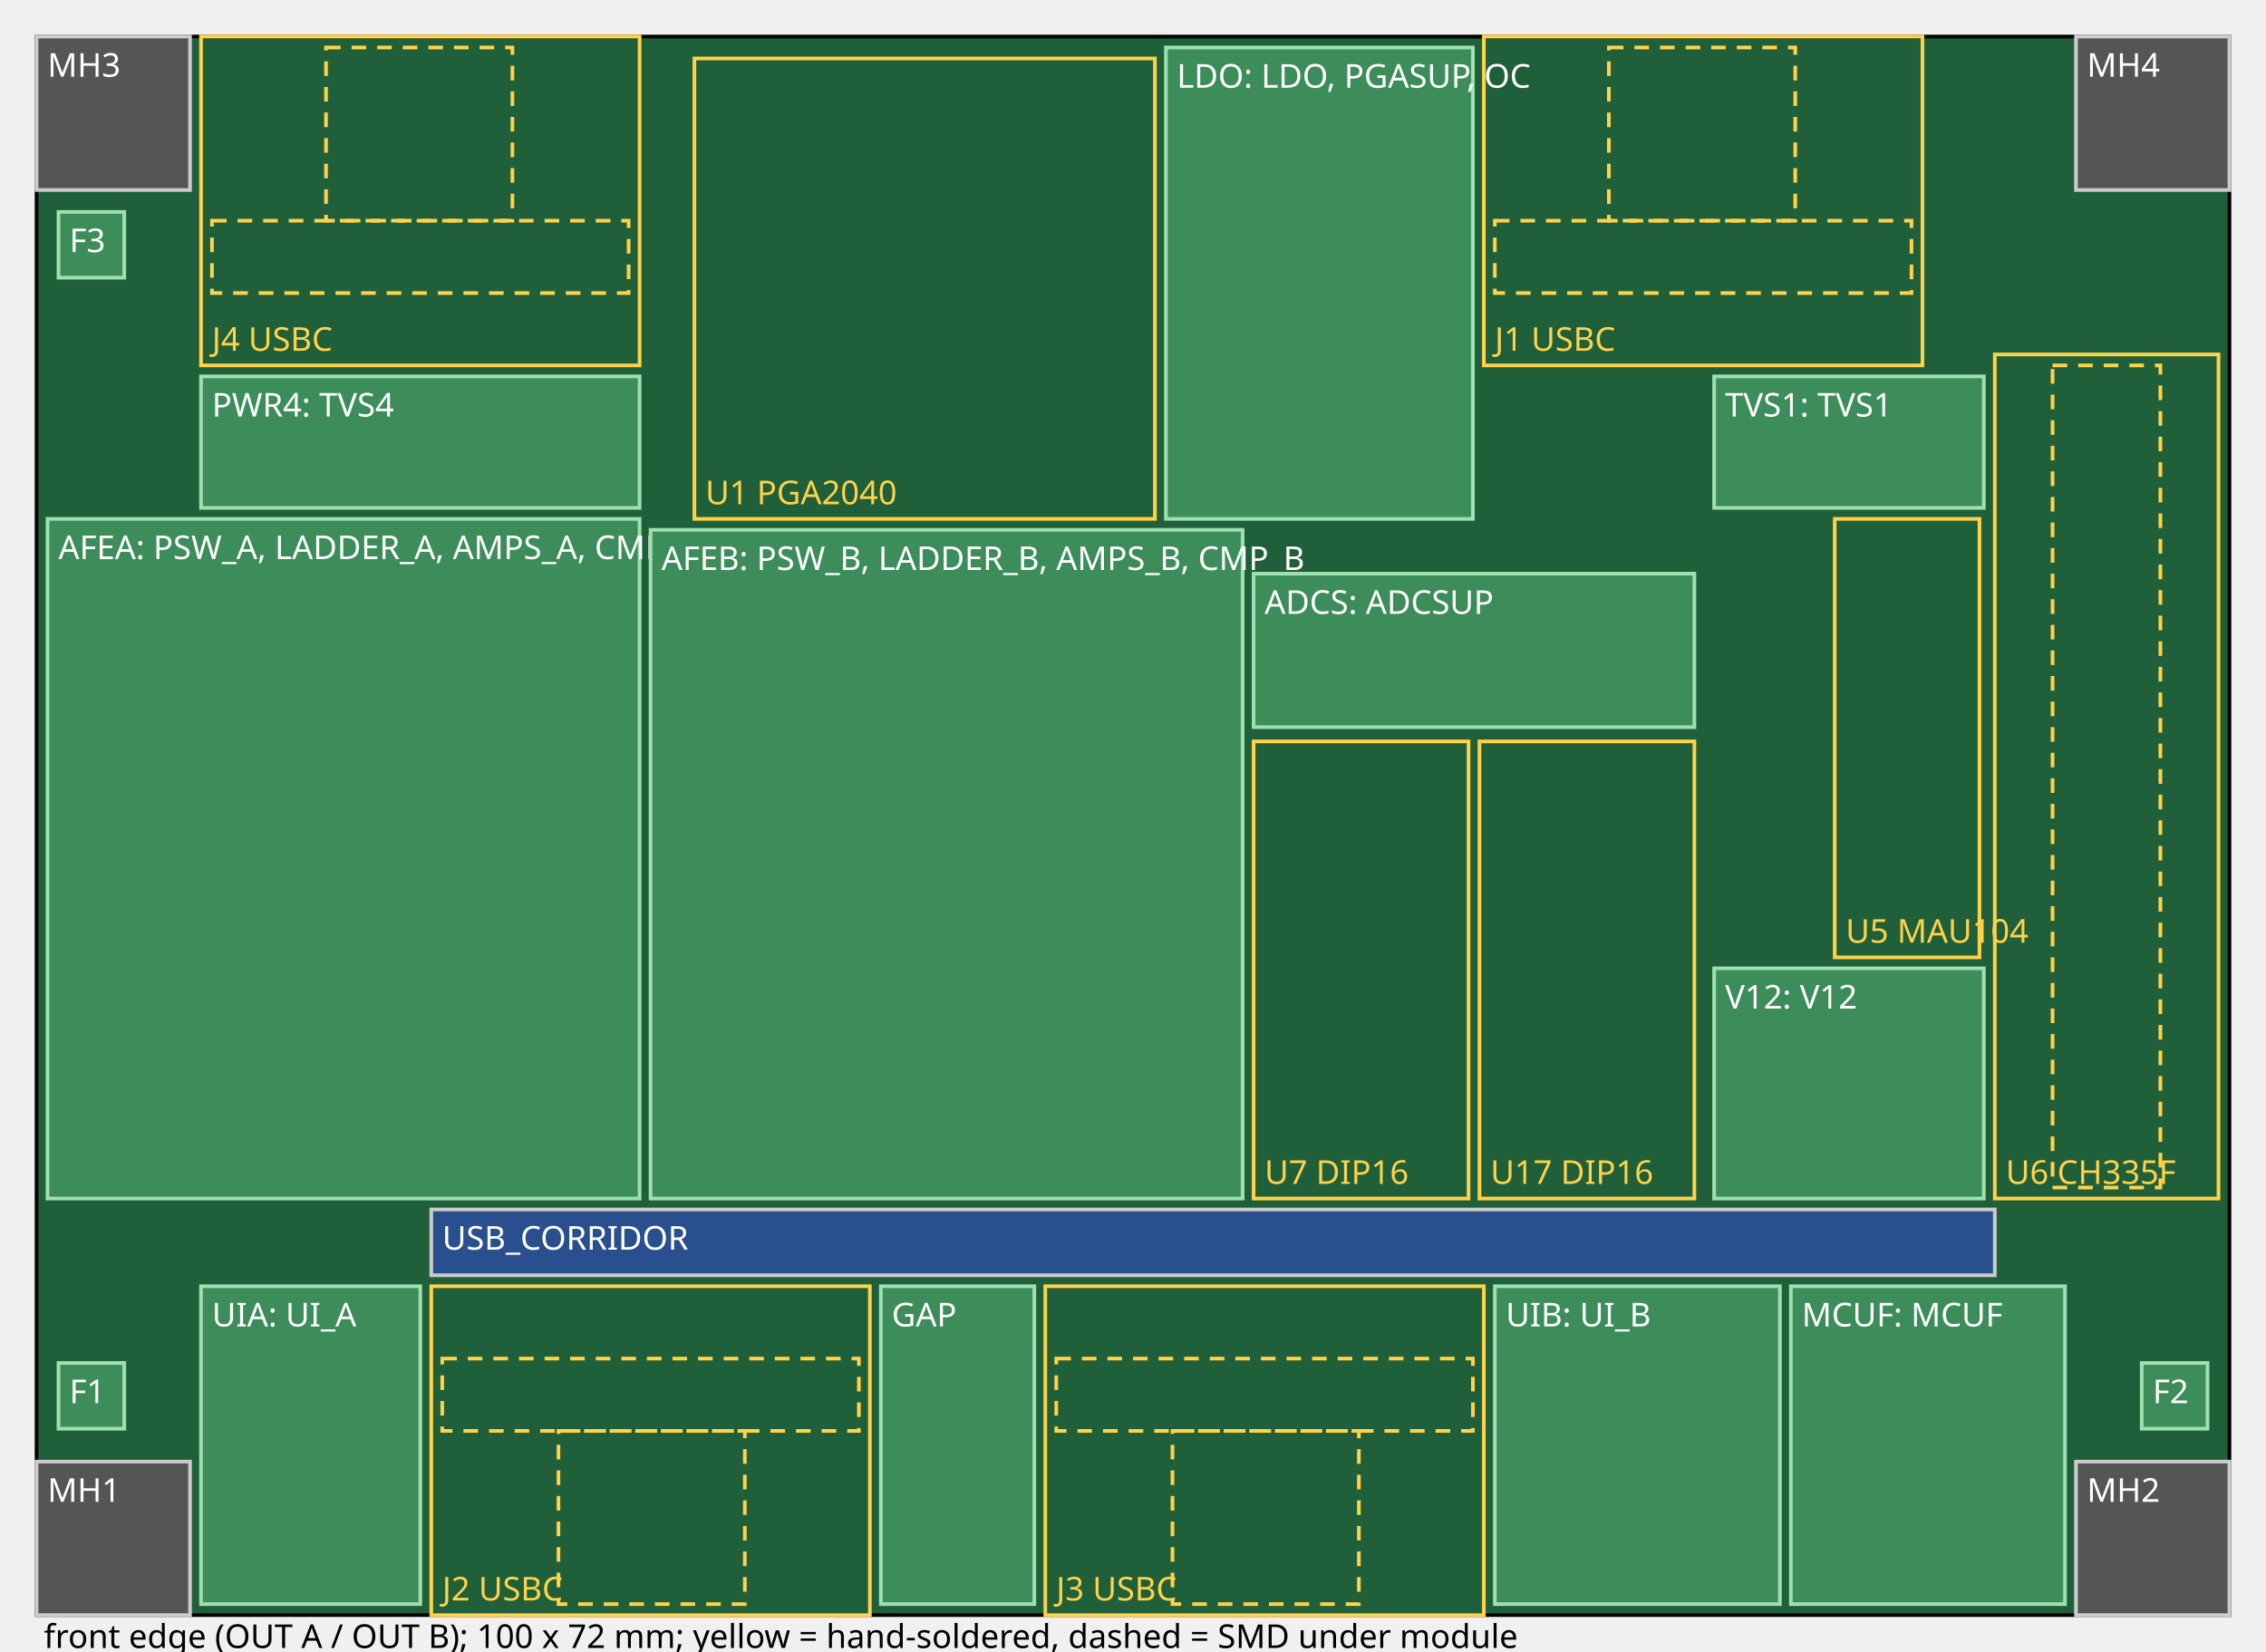
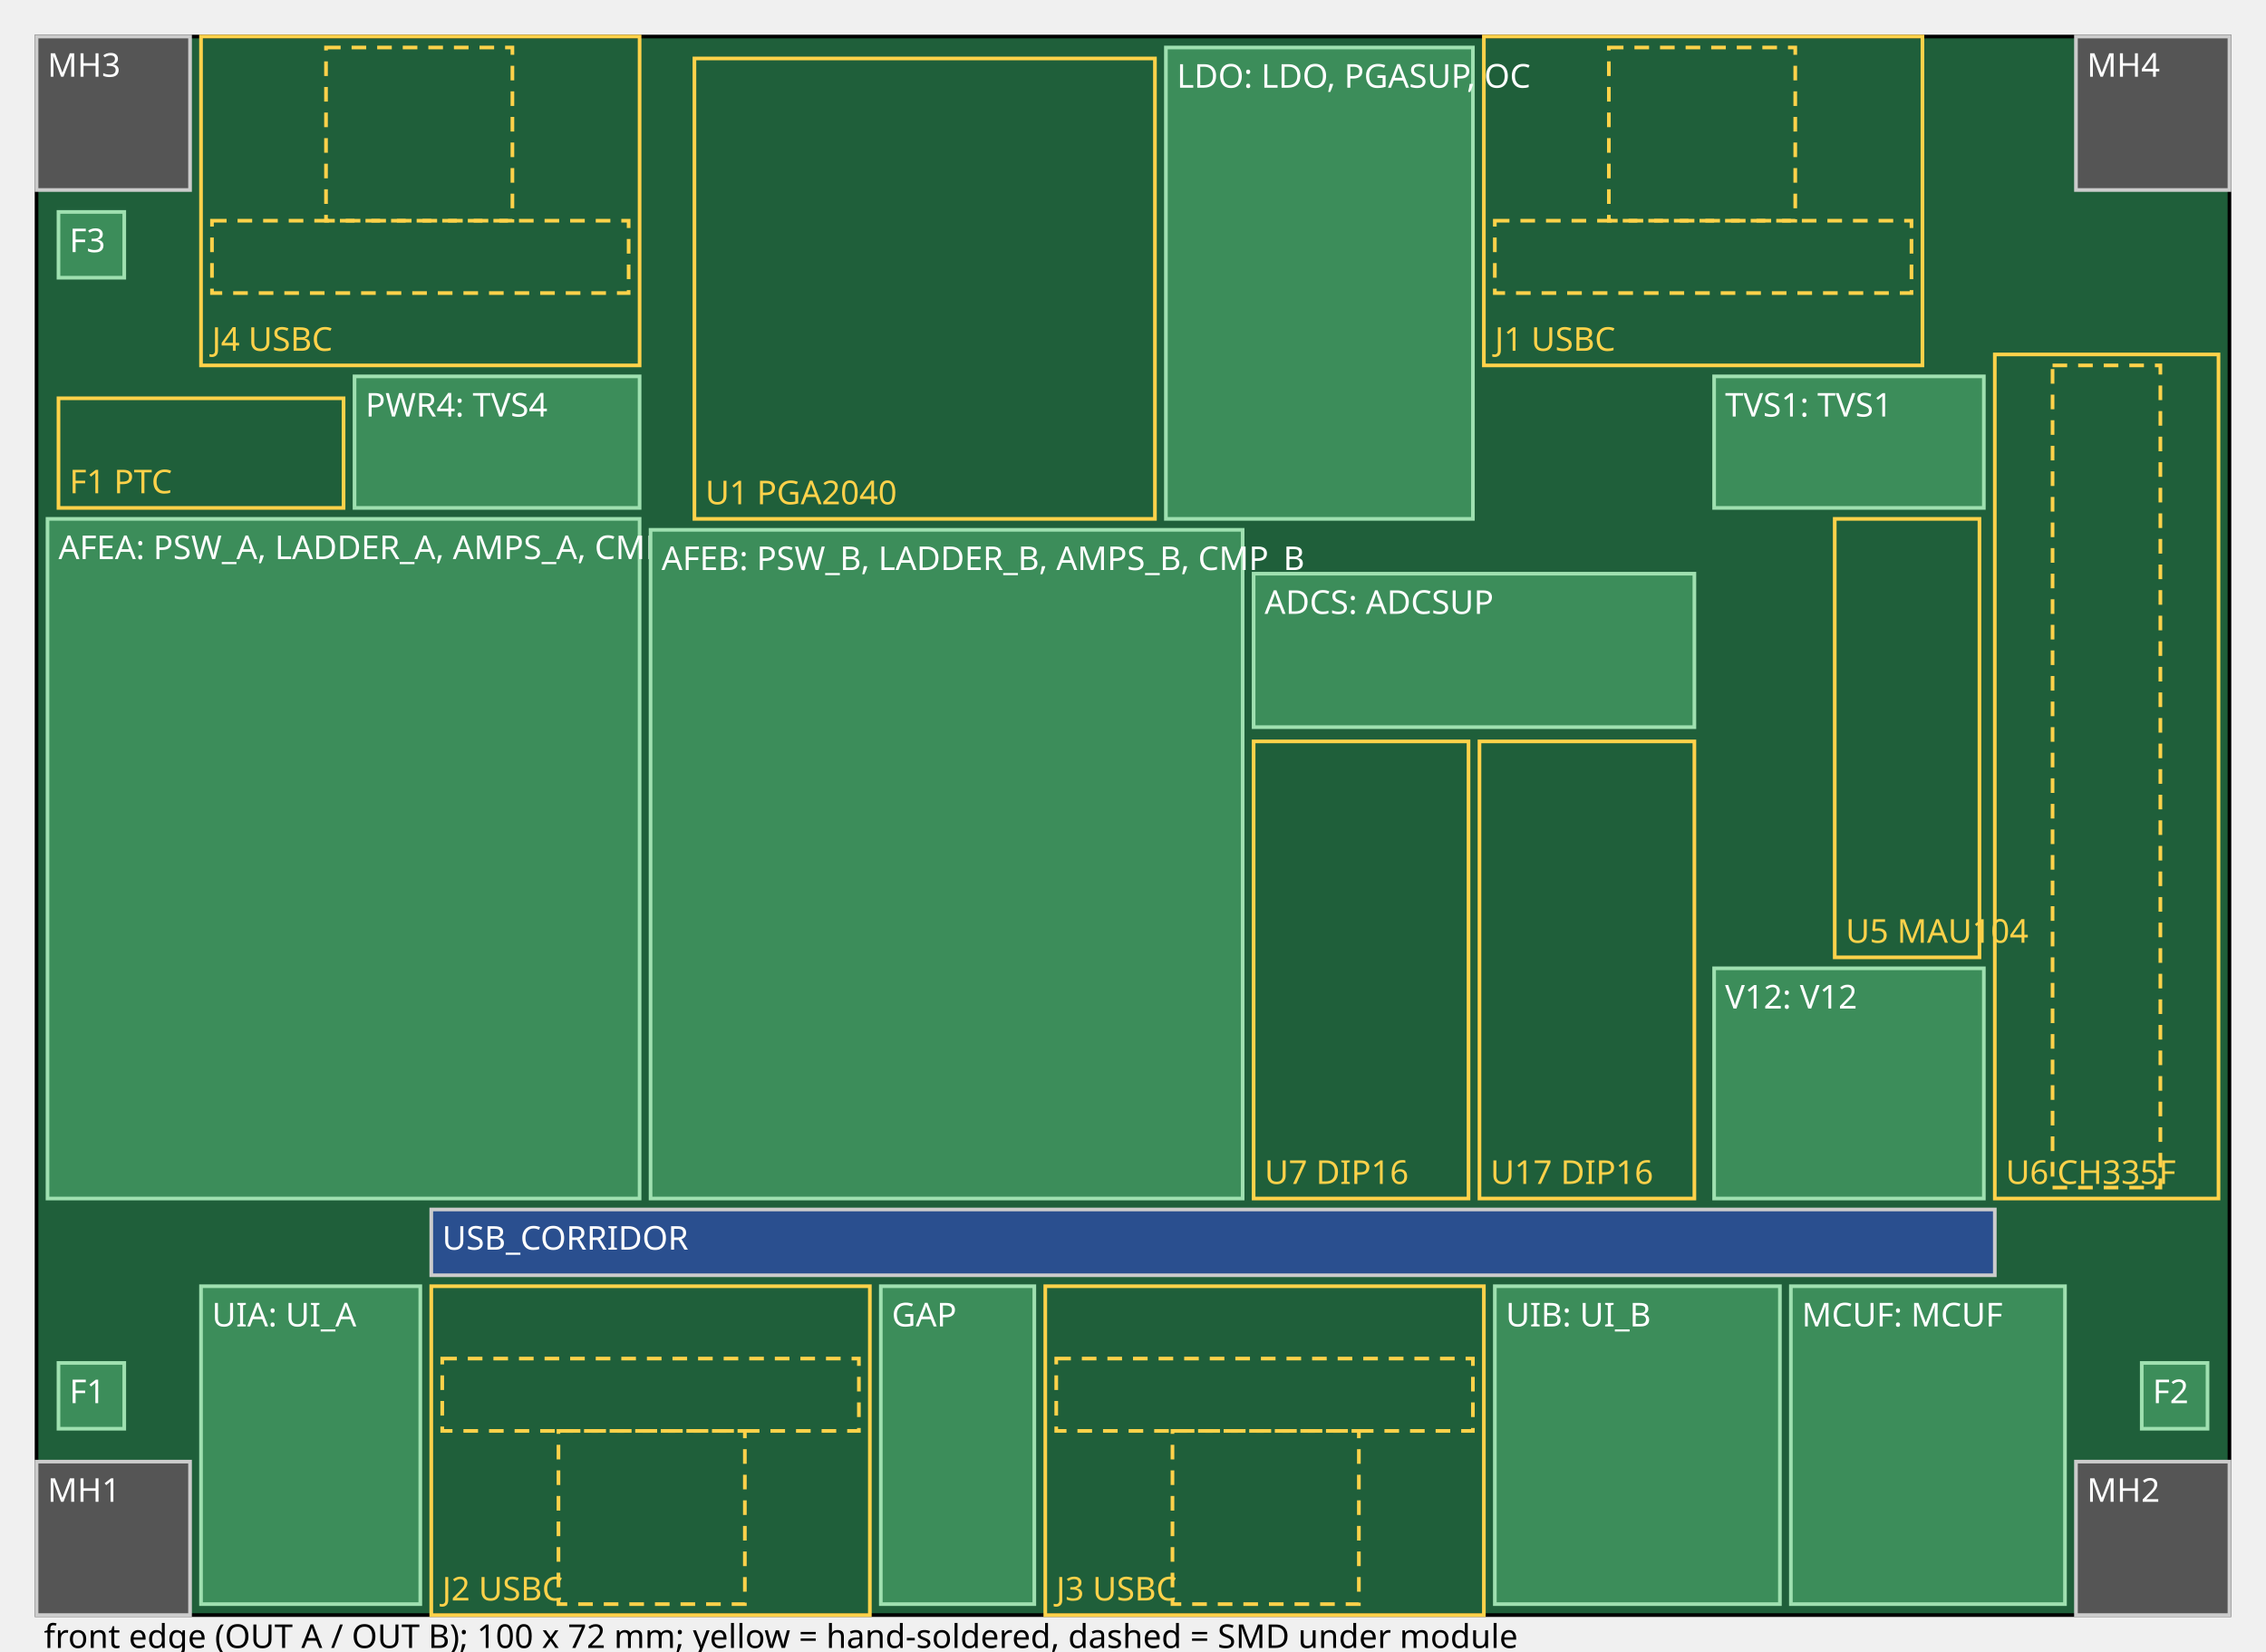
<svg xmlns="http://www.w3.org/2000/svg" width="620" height="452" viewBox="-10 -10 620 452" font-family="sans-serif" font-size="9">
  <rect x="0" y="0" width="600.0" height="432.0" fill="#1f5f3a" stroke="#000" />
  <rect x="45.0" y="342.0" width="60.0" height="87.0" fill="#3c8d5a" stroke="#9fe0b0" />
  <text x="48.0" y="353.0" fill="#fff">UIA: UI_A</text>
  <rect x="231.0" y="342.0" width="42.0" height="87.0" fill="#3c8d5a" stroke="#9fe0b0" />
  <text x="234.0" y="353.0" fill="#fff">GAP</text>
  <rect x="399.0" y="342.0" width="78.0" height="87.0" fill="#3c8d5a" stroke="#9fe0b0" />
  <text x="402.0" y="353.0" fill="#fff">UIB: UI_B</text>
  <rect x="480.0" y="342.0" width="75.0" height="87.0" fill="#3c8d5a" stroke="#9fe0b0" />
  <text x="483.0" y="353.0" fill="#fff">MCUF: MCUF</text>
  <rect x="3.0" y="132.0" width="162.0" height="186.0" fill="#3c8d5a" stroke="#9fe0b0" />
  <text x="6.0" y="143.0" fill="#fff">AFEA: PSW_A, LADDER_A, AMPS_A, CMP_A</text>
  <rect x="168.0" y="135.0" width="162.0" height="183.0" fill="#3c8d5a" stroke="#9fe0b0" />
  <text x="171.0" y="146.0" fill="#fff">AFEB: PSW_B, LADDER_B, AMPS_B, CMP_B</text>
  <rect x="333.0" y="147.0" width="120.6" height="42.0" fill="#3c8d5a" stroke="#9fe0b0" />
  <text x="336.0" y="158.0" fill="#fff">ADCS: ADCSUP</text>
  <rect x="459.0" y="255.0" width="73.8" height="63.0" fill="#3c8d5a" stroke="#9fe0b0" />
  <text x="462.0" y="266.0" fill="#fff">V12: V12</text>
  <rect x="459.0" y="93.0" width="73.8" height="36.0" fill="#3c8d5a" stroke="#9fe0b0" />
  <text x="462.0" y="104.0" fill="#fff">TVS1: TVS1</text>
-   <rect x="45.0" y="93.0" width="120.0" height="36.0" fill="#3c8d5a" stroke="#9fe0b0" />
-   <text x="48.0" y="104.0" fill="#fff">PWR4: TVS4</text>
+   <rect x="87.0" y="93.0" width="78.0" height="36.0" fill="#3c8d5a" stroke="#9fe0b0" />
+   <text x="90.0" y="104.0" fill="#fff">PWR4: TVS4</text>
  <rect x="309.0" y="3.0" width="84.0" height="129.0" fill="#3c8d5a" stroke="#9fe0b0" />
  <text x="312.0" y="14.0" fill="#fff">LDO: LDO, PGASUP, OC</text>
  <rect x="6.0" y="363.0" width="18.0" height="18.0" fill="#3c8d5a" stroke="#9fe0b0" />
  <text x="9.0" y="374.0" fill="#fff">F1</text>
  <rect x="576.0" y="363.0" width="18.0" height="18.0" fill="#3c8d5a" stroke="#9fe0b0" />
  <text x="579.0" y="374.0" fill="#fff">F2</text>
  <rect x="6.0" y="48.0" width="18.0" height="18.0" fill="#3c8d5a" stroke="#9fe0b0" />
  <text x="9.0" y="59.0" fill="#fff">F3</text>
  <rect x="0.0" y="390.0" width="42.0" height="42.0" fill="#555" stroke="#ccc" />
  <text x="3.0" y="401.0" fill="#fff">MH1</text>
  <rect x="558.0" y="390.0" width="42.0" height="42.0" fill="#555" stroke="#ccc" />
  <text x="561.0" y="401.0" fill="#fff">MH2</text>
  <rect x="0.0" y="0.0" width="42.0" height="42.0" fill="#555" stroke="#ccc" />
  <text x="3.0" y="11.0" fill="#fff">MH3</text>
  <rect x="558.0" y="0.0" width="42.0" height="42.0" fill="#555" stroke="#ccc" />
  <text x="561.0" y="11.0" fill="#fff">MH4</text>
  <rect x="108.0" y="321.0" width="427.8" height="18.0" fill="#2a4f8f" stroke="#ccc" />
  <text x="111.0" y="332.0" fill="#fff">USB_CORRIDOR</text>
  <rect x="108.0" y="342.0" width="120.0" height="90.0" fill="none" stroke="#ffd24a" />
  <text x="111.0" y="428.0" fill="#ffd24a">J2 USBC</text>
  <rect x="142.8" y="381.6" width="51.0" height="47.4" fill="none" stroke="#ffd24a" stroke-dasharray="4,3" />
  <rect x="111.0" y="361.8" width="114.0" height="19.8" fill="none" stroke="#ffd24a" stroke-dasharray="4,3" />
  <rect x="276.0" y="342.0" width="120.0" height="90.0" fill="none" stroke="#ffd24a" />
  <text x="279.0" y="428.0" fill="#ffd24a">J3 USBC</text>
  <rect x="310.8" y="381.6" width="51.0" height="47.4" fill="none" stroke="#ffd24a" stroke-dasharray="4,3" />
  <rect x="279.0" y="361.8" width="114.0" height="19.8" fill="none" stroke="#ffd24a" stroke-dasharray="4,3" />
  <rect x="45.0" y="0.0" width="120.0" height="90.0" fill="none" stroke="#ffd24a" />
  <text x="48.0" y="86.0" fill="#ffd24a">J4 USBC</text>
  <rect x="79.2" y="3.0" width="51.0" height="47.4" fill="none" stroke="#ffd24a" stroke-dasharray="4,3" />
  <rect x="48.0" y="50.4" width="114.0" height="19.8" fill="none" stroke="#ffd24a" stroke-dasharray="4,3" />
  <rect x="396.0" y="0.0" width="120.0" height="90.0" fill="none" stroke="#ffd24a" />
  <text x="399.0" y="86.0" fill="#ffd24a">J1 USBC</text>
  <rect x="430.2" y="3.0" width="51.0" height="47.4" fill="none" stroke="#ffd24a" stroke-dasharray="4,3" />
  <rect x="399.0" y="50.4" width="114.0" height="19.8" fill="none" stroke="#ffd24a" stroke-dasharray="4,3" />
  <rect x="333.0" y="192.9" width="58.8" height="125.1" fill="none" stroke="#ffd24a" />
  <text x="336.0" y="314.0" fill="#ffd24a">U7 DIP16</text>
  <rect x="394.8" y="192.9" width="58.8" height="125.1" fill="none" stroke="#ffd24a" />
  <text x="397.8" y="314.0" fill="#ffd24a">U17 DIP16</text>
  <rect x="535.8" y="87.0" width="61.2" height="231.0" fill="none" stroke="#ffd24a" />
  <text x="538.8" y="314.0" fill="#ffd24a">U6 CH335F</text>
  <rect x="551.6" y="90.0" width="29.5" height="225.0" fill="none" stroke="#ffd24a" stroke-dasharray="4,3" />
  <rect x="492.0" y="132.0" width="39.6" height="120.0" fill="none" stroke="#ffd24a" />
  <text x="495.0" y="248.0" fill="#ffd24a">U5 MAU104</text>
  <rect x="180.0" y="6.0" width="126.0" height="126.0" fill="none" stroke="#ffd24a" />
  <text x="183.0" y="128.0" fill="#ffd24a">U1 PGA2040</text>
+   <rect x="6.0" y="99.0" width="78.0" height="30.0" fill="none" stroke="#ffd24a" />
+   <text x="9.0" y="125.0" fill="#ffd24a">F1 PTC</text>
  <text x="2" y="441" fill="#000">front edge (OUT A / OUT B); 100 x 72 mm; yellow = hand-soldered, dashed = SMD under module</text>
</svg>
